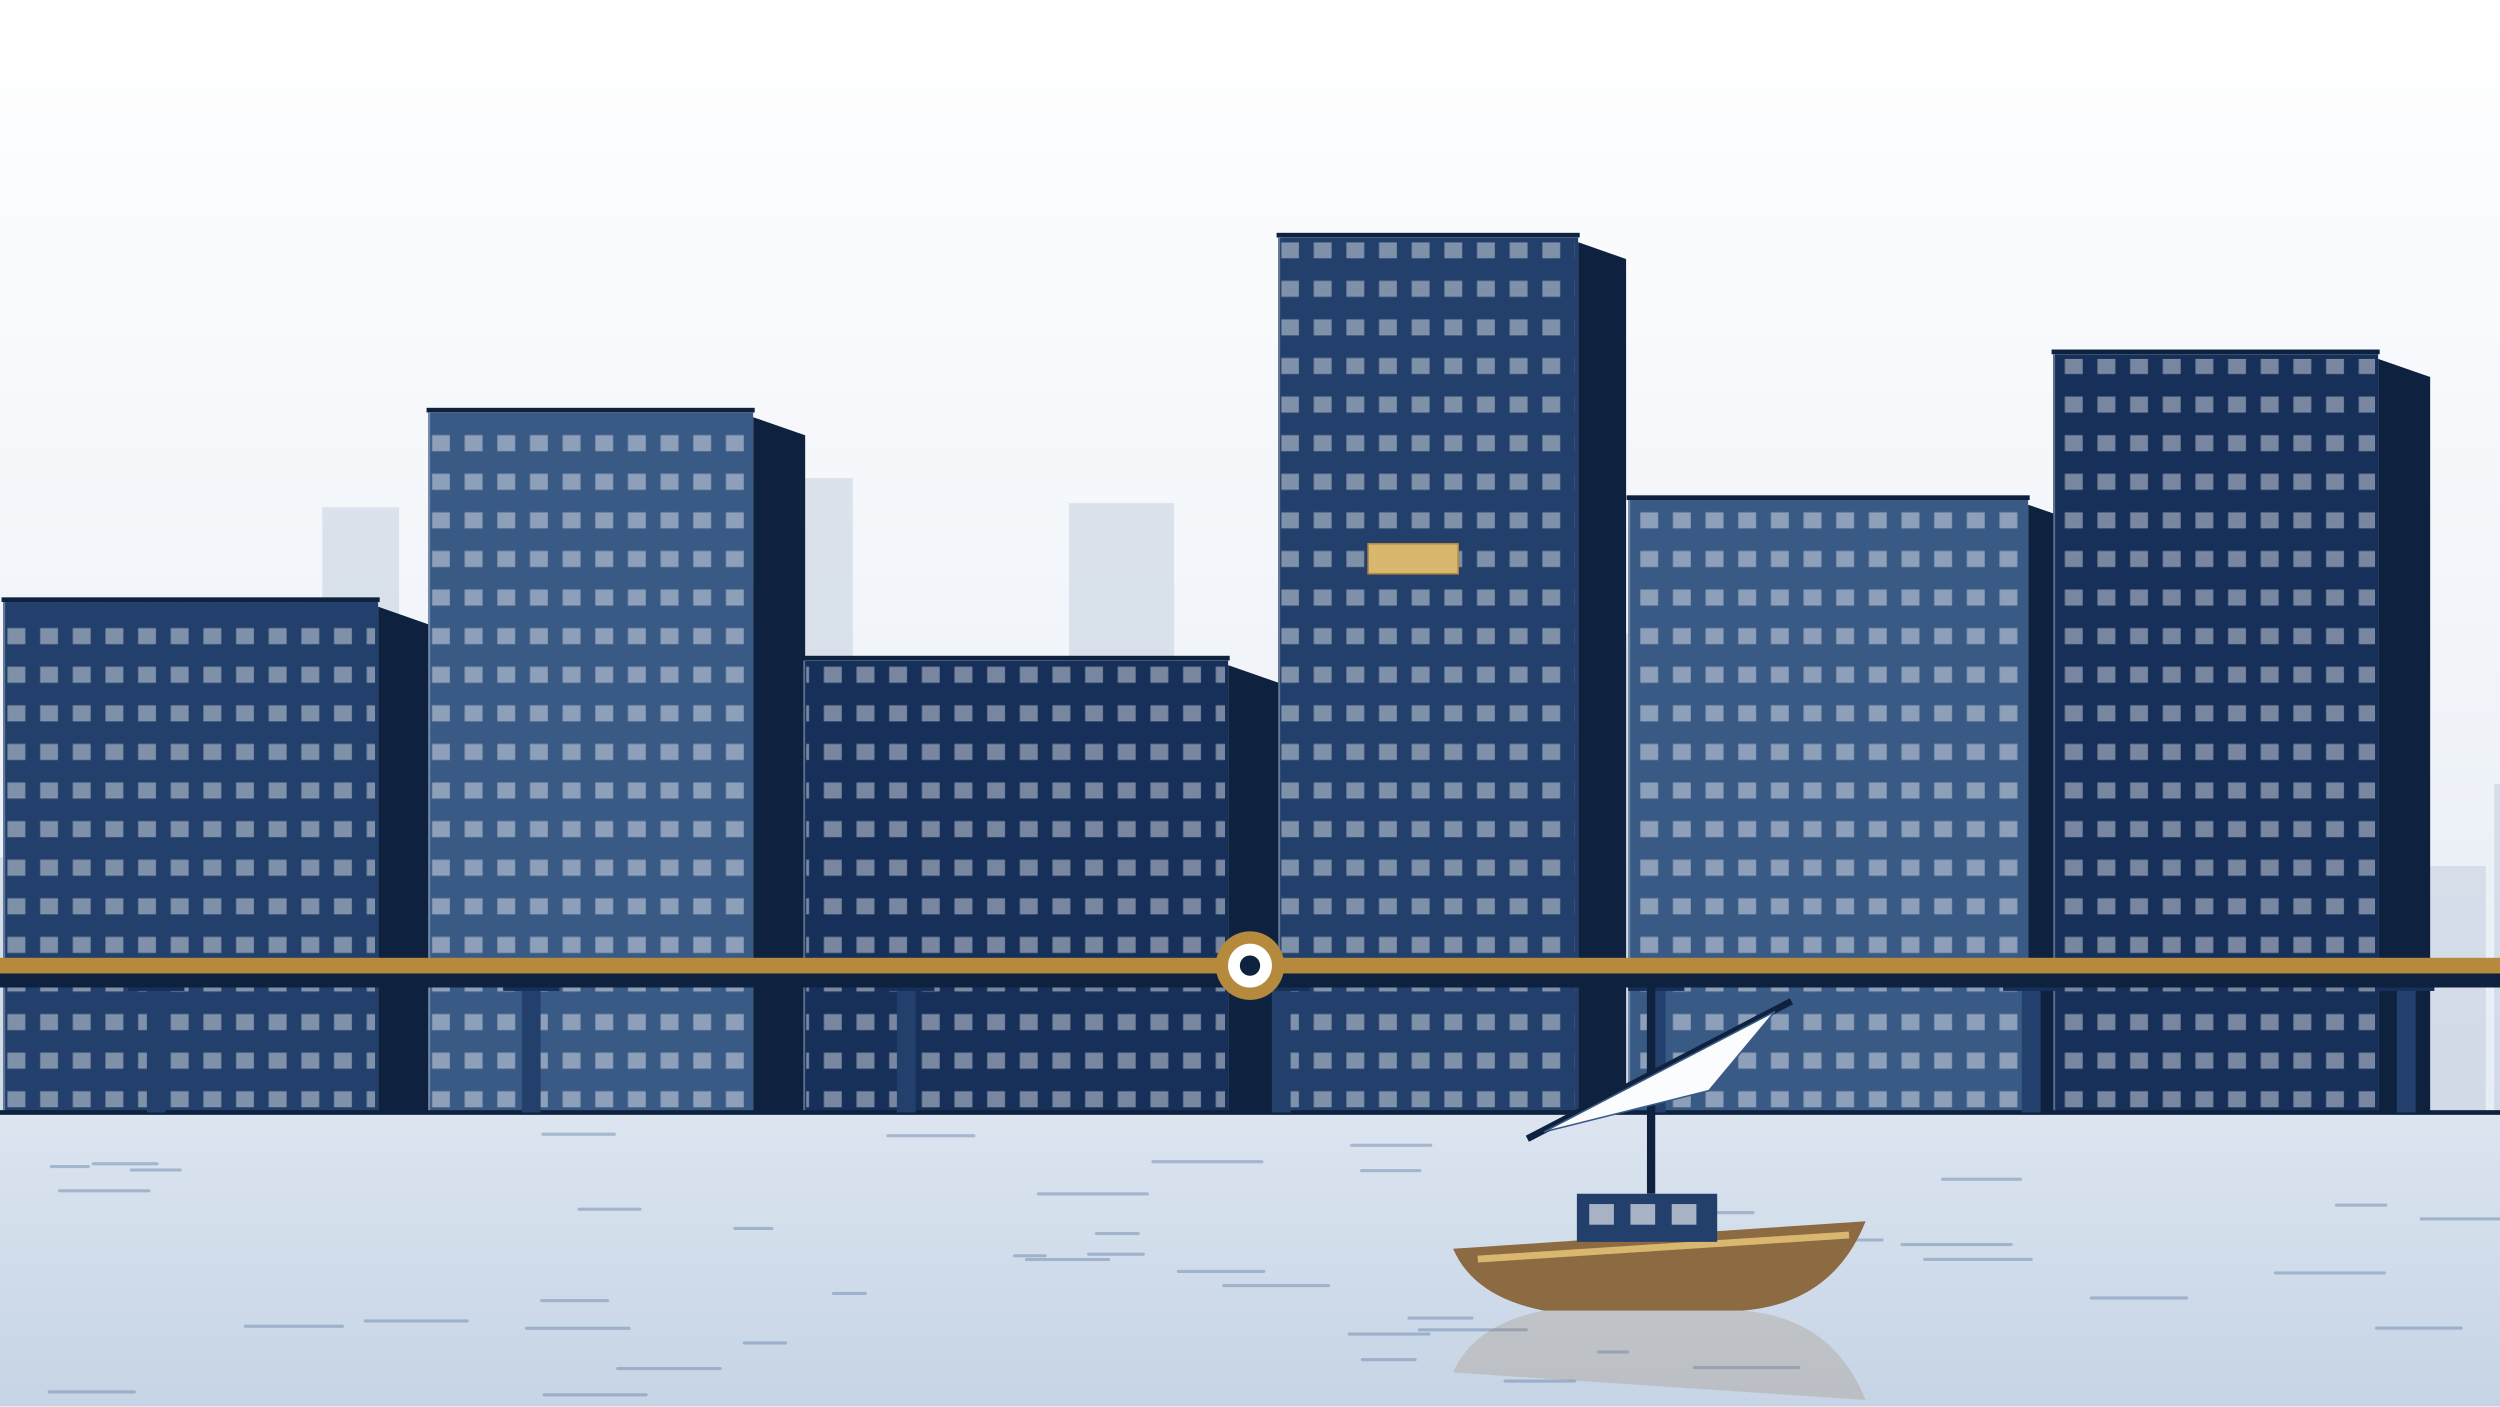
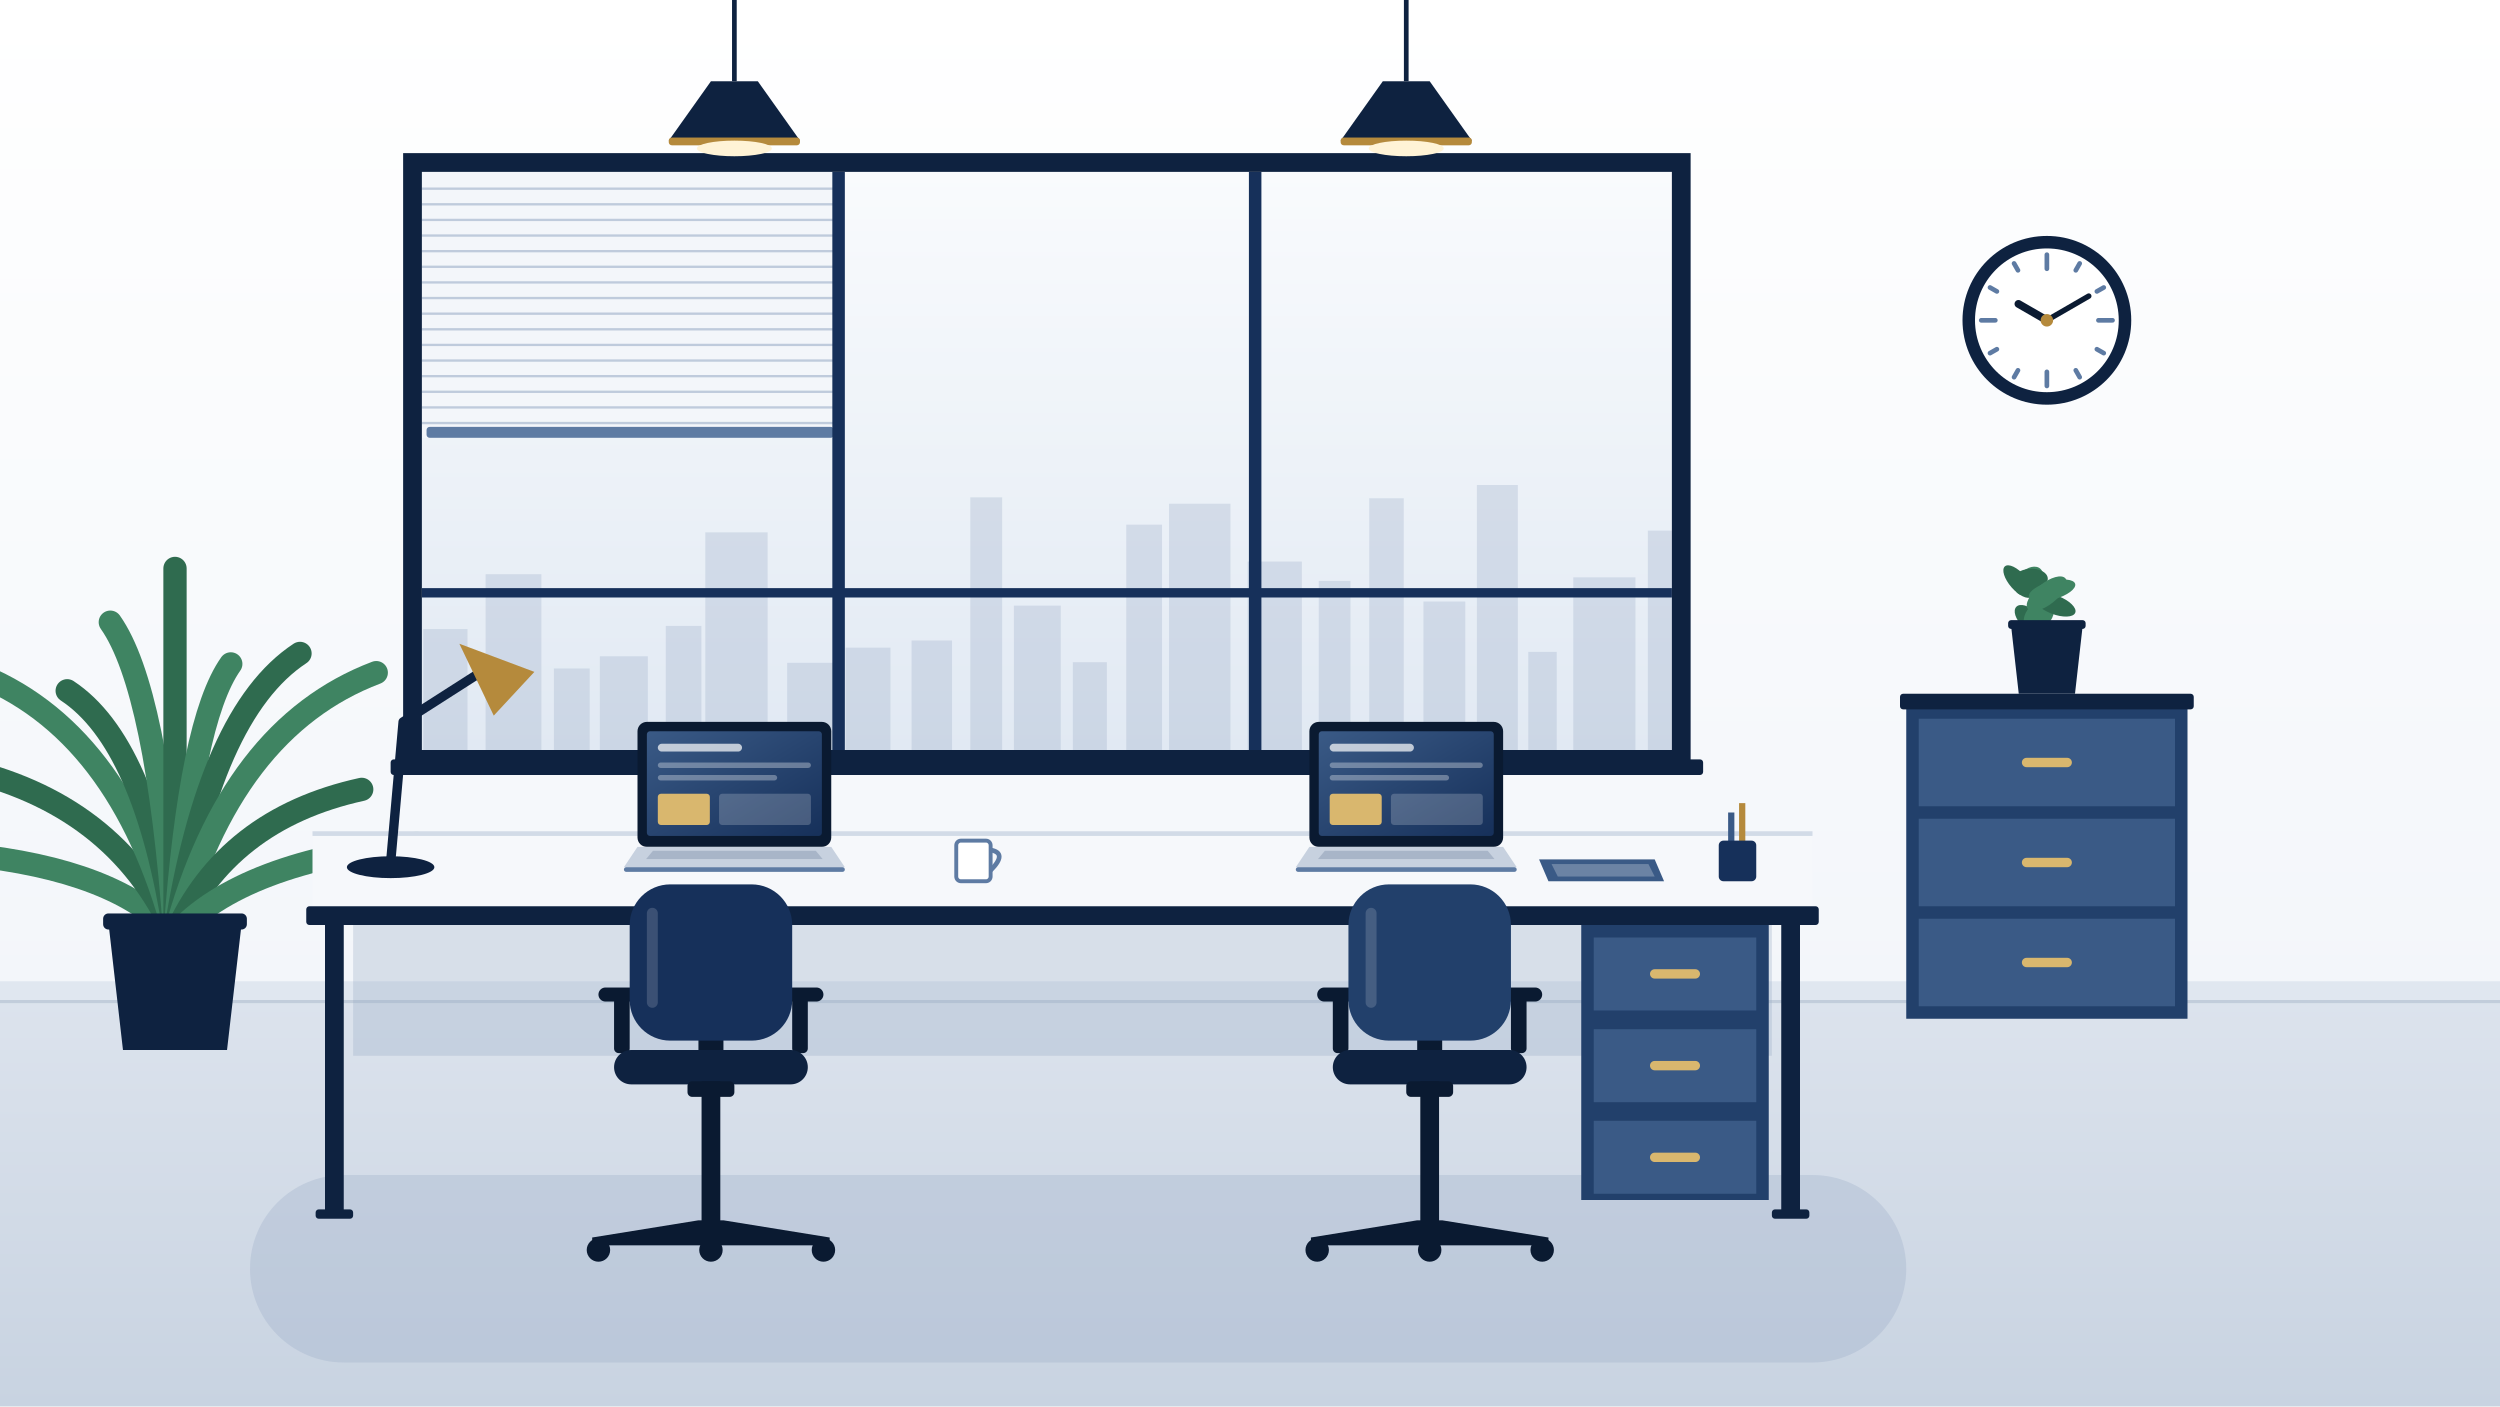
<svg xmlns="http://www.w3.org/2000/svg" viewBox="0 0 1600 900">
  <defs>
-     <linearGradient id="sky" x1="0" y1="0" x2="0" y2="1">
+     <linearGradient id="wall" x1="0" y1="0" x2="0" y2="1">
      <stop offset="0" stop-color="#FFFFFF" />
-       <stop offset="1" stop-color="#E7EDF5" />
+       <stop offset="1" stop-color="#F3F6FA" />
    </linearGradient>
-     <linearGradient id="water" x1="0" y1="0" x2="0" y2="1">
-       <stop offset="0" stop-color="#DCE5F0" />
-       <stop offset="1" stop-color="#C6D4E5" />
+     <linearGradient id="floor" x1="0" y1="0" x2="0" y2="1">
+       <stop offset="0" stop-color="#DCE3ED" />
+       <stop offset="1" stop-color="#C8D3E1" />
    </linearGradient>
-     <pattern id="glass" width="13.3" height="17.1" patternUnits="userSpaceOnUse">
-       <path d="M0 16.6H13.3" stroke="#fff" stroke-opacity=".22" stroke-width="1.5" />
-       <path d="M12.8 0V17.1" stroke="#fff" stroke-opacity=".09" stroke-width="1.3" />
-     </pattern>
-     <pattern id="punch" width="20.9" height="24.7" patternUnits="userSpaceOnUse">
-       <rect x="4.8" y="6.8" width="11.4" height="10.3" fill="#fff" fill-opacity=".42" />
-     </pattern>
+     <linearGradient id="glass" x1="0" y1="0" x2="0" y2="1">
+       <stop offset="0" stop-color="#F9FBFD" />
+       <stop offset="1" stop-color="#E1E9F3" />
+     </linearGradient>
+     <linearGradient id="disp" x1="0" y1="0" x2="1" y2="1">
+       <stop offset="0" stop-color="#3A5A86" />
+       <stop offset="1" stop-color="#16305A" />
+     </linearGradient>
+     <clipPath id="win1">
+       <rect x="270" y="110" width="800" height="370" />
+     </clipPath>
  </defs>
-   <rect width="1600" height="712" fill="url(#sky)" />
-   <path d="M0,712V548.6h43.5V712ZM48,712V515.1h31.2V712ZM91.4,712V532.5h51.3V712ZM146.6,712V472.2h46.6V712ZM206.3,712V324.6h49.1V712ZM268.8,712V483.8h49.4V712ZM322.2,712V326.7h54.5V712ZM385.4,712V400.6h35V712ZM429,712V373.4h39V712ZM482,712V306h63.8V712ZM558.6,712V438.7h66.4V712ZM629.7,712V482.3h50.1V712ZM684.2,712V322h67.2V712ZM762.7,712V441h61.4V712ZM836.5,712V434.9h54.3V712ZM903.4,712V390.5h51.8V712ZM961.2,712V470.4h50.6V712ZM1014.9,712V405.3h61.6V712ZM1080.4,712V381h61.8V712ZM1144.5,712V319.2h58.5V712ZM1207.8,712V339.2h58V712ZM1268.2,712V428.9h66.2V712ZM1345.5,712V373.3h54.8V712ZM1410.8,712V438.3h68.5V712ZM1482.2,712V399.6h53.1V712ZM1545.2,712V554.3h45.7V712ZM1596.3,712V501.7h36.4V712Z" fill="#93A7C3" fill-opacity="0.26" />
-   <path d="M242,388.3 L280.4,401.8 L280.4,712 L242,712 Z" fill="#0E2240" />
-   <rect x="2" y="385.3" width="240" height="326.7" fill="#22406B" />
-   <rect x="1" y="382.3" width="242" height="3" fill="#0E2240" />
-   <rect x="4" y="388.3" width="236" height="320.7" fill="url(#punch)" />
-   <path d="M2.7,385.3V712" stroke="#fff" stroke-opacity=".3" stroke-width="1.2" />
-   <path d="M482,267 L515.3,278.6 L515.3,712 L482,712 Z" fill="#0E2240" />
-   <rect x="274" y="264" width="208" height="448" fill="#3A5A86" />
-   <rect x="273" y="261" width="210" height="3" fill="#0E2240" />
-   <rect x="276" y="267" width="204" height="442" fill="url(#punch)" />
-   <path d="M274.7,264V712" stroke="#fff" stroke-opacity=".3" stroke-width="1.2" />
-   <path d="M786,425.7 L829.5,440.9 L829.5,712 L786,712 Z" fill="#0E2240" />
-   <rect x="514" y="422.7" width="272" height="289.3" fill="#16305A" />
-   <rect x="513" y="419.7" width="274" height="3" fill="#0E2240" />
-   <rect x="516" y="425.7" width="268" height="283.3" fill="url(#punch)" />
-   <path d="M514.7,422.7V712" stroke="#fff" stroke-opacity=".3" stroke-width="1.2" />
-   <path d="M1010,155 L1040.7,165.8 L1040.7,712 L1010,712 Z" fill="#0E2240" />
-   <rect x="818" y="152" width="192" height="560" fill="#22406B" />
-   <rect x="817" y="149" width="194" height="3" fill="#0E2240" />
-   <rect x="820" y="155" width="188" height="554" fill="url(#punch)" />
-   <path d="M818.7,152V712" stroke="#fff" stroke-opacity=".3" stroke-width="1.2" />
-   <rect x="875.6" y="348" width="57.6" height="19.2" fill="#D9B76E" stroke="#B58A3C" stroke-width="1" />
-   <path d="M1298,323 L1339,337.3 L1339,712 L1298,712 Z" fill="#0E2240" />
-   <rect x="1042" y="320" width="256" height="392" fill="#3A5A86" />
-   <rect x="1041" y="317" width="258" height="3" fill="#0E2240" />
-   <rect x="1044" y="323" width="252" height="386" fill="url(#punch)" />
-   <path d="M1042.7,320V712" stroke="#fff" stroke-opacity=".3" stroke-width="1.2" />
-   <path d="M1522,229.7 L1555.3,241.3 L1555.3,712 L1522,712 Z" fill="#0E2240" />
-   <rect x="1314" y="226.7" width="208" height="485.3" fill="#16305A" />
-   <rect x="1313" y="223.7" width="210" height="3" fill="#0E2240" />
-   <rect x="1316" y="229.7" width="204" height="479.3" fill="url(#punch)" />
-   <path d="M1314.7,226.7V712" stroke="#fff" stroke-opacity=".3" stroke-width="1.2" />
-   <rect x="0" y="712" width="1600" height="188" fill="#E7EDF5" />
-   <rect x="0" y="712" width="1600" height="188" fill="url(#water)" />
-   <path d="M1520.9,850h54.3M348.3,892.7h65.2M701.7,789.5h26.8M1549.6,780.1h63.9M737.8,743.5h69.8M901.7,843.6h40.4M696.7,802.7h35M1049.9,780.4h39.7M1023,865.3h18.5M157,848.8h62.2M871.9,870.2h33.8M1062.6,776.1h59.4M1084.4,875.2h66.7M908.3,851.1h68.6M1159.1,793.6h45.5M1495.3,771.3h31.6M84,748.8h31.4M395.3,875.9h65.6M1231.8,806h68.2M59.6,744.8h40.9M865,733h50.7M38,762.1h57.3M656.9,806.1h52.5M32.8,746.6h23.7M871.4,749.2h37.4M783.2,822.8h67.1M347.4,725.9h45.8M754.1,813.7h54.8M664.5,764.1h69.8M1217.3,796.5h69.9M863.5,853.8h51M346.6,832.4h42.3M31.4,890.8h54.6M233.8,845.4h65.2M963.2,883.9h44.5M1243.2,754.7h49.9M1038.7,768.1h55.5M370.5,773.9h39.1M568.3,726.9h55M1338.4,830.7h61M476.3,859.5h26.5M1456.2,814.7h69.8M533.4,827.8h20.4M336.8,850.1h65.8M649.2,803.7h19.7M470.3,786.2h23.7" stroke="#5E7BA3" stroke-opacity="0.42" stroke-width="2" stroke-linecap="round" />
-   <path d="M0,712H1600" stroke="#0E2240" stroke-width="3" />
-   <path d="M100,630V712M340,630V712M580,630V712M820,630V712M1060,630V712M1300,630V712M1540,630V712" stroke="#22406B" stroke-width="12" />
-   <path d="M82,630h36M322,630h36M562,630h36M802,630h36M1042,630h36M1282,630h36M1522,630h36" stroke="#16305A" stroke-width="8.4" />
-   <rect x="-20" y="620" width="1640" height="12" fill="#0E2240" />
-   <path class="line-path" d="M-20,618H1620" stroke="#B58A3C" stroke-width="10" stroke-linecap="round" fill="none" />
-   <g class="stop s1">
-     <circle cx="800" cy="618" r="18" fill="#fff" stroke="#B58A3C" stroke-width="7.9" />
-     <circle cx="800" cy="618" r="6.5" fill="#0E2240" />
+   <rect x="0" y="0" width="1600" height="640" fill="url(#wall)" />
+   <rect x="0" y="640" width="1600" height="260" fill="url(#floor)" />
+   <rect x="0" y="628" width="1600" height="12" fill="#E0E7F0" />
+   <rect x="0" y="640" width="1600" height="2" fill="#C2CDDB" />
+   <rect x="270" y="110" width="800" height="370" fill="url(#glass)" />
+   <g clip-path="url(#win1)">
+     <path d="M240,480V346.5h21.3V480ZM270.9,480V402.6h28.3V480ZM310.8,480V367.5h35.7V480ZM354.5,480V427.8h22.9V480ZM383.9,480V420h30.7V480ZM426.1,480V400.6h22.8V480ZM451.4,480V340.7h39.9V480ZM503.8,480V424.2h31.4V480ZM541.2,480V414.5h28.7V480ZM583.4,480V409.9h25.9V480ZM621,480V318.3h20.4V480ZM648.9,480V387.6h30V480ZM686.6,480V423.8h21.8V480ZM720.8,480V335.8h22.9V480ZM748.2,480V322.4h39.3V480ZM798.5,480V359.4h34.7V480ZM844,480V371.8h20.3V480ZM876.3,480V318.9h22.1V480ZM911,480V385h26.8V480ZM945.2,480V310.4h26.2V480ZM978.1,480V417.2h18.2V480ZM1006.9,480V369.5h39.8V480ZM1054.6,480V339.6h29.9V480ZM1089.2,480V362.3h31.2V480Z" fill="#93A7C3" fill-opacity="0.28" />
  </g>
-   <path d="M930,799.2 L1194,781.6 Q1172.9,834.4 1114.8,838.8 L988.1,838.8 Q943.2,830 930,799.2 Z" fill="#8C6A42" opacity=".2" transform="translate(0,1677.6) scale(1,-1)" />
-   <path d="M930,799.2 L1194,781.6 Q1172.9,834.4 1114.8,838.8 L988.1,838.8 Q943.2,830 930,799.2 Z" fill="#8C6A42" />
-   <path d="M945.8,805.8 L1183.4,790.4" stroke="#D9B76E" stroke-width="4.4" />
-   <rect x="1009.2" y="764" width="89.8" height="30.8" fill="#22406B" />
-   <rect x="1017.1" y="770.6" width="15.8" height="13.2" fill="#fff" fill-opacity=".6" />
-   <rect x="1043.5" y="770.6" width="15.8" height="13.2" fill="#fff" fill-opacity=".6" />
-   <rect x="1069.9" y="770.6" width="15.8" height="13.2" fill="#fff" fill-opacity=".6" />
-   <path d="M1056.7,764V627.6" stroke="#0E2240" stroke-width="5.3" />
-   <path d="M977.5,728.8 L1146.5,640.8" stroke="#0E2240" stroke-width="4.4" />
-   <path d="M988.1,724.4 L1135.9,647.4 L1093.7,698 Z" fill="#FBFCFE" stroke="#3A5A86" stroke-width="1" />
+   <rect x="270" y="110" width="266.7" height="170.2" fill="#F3F6FA" />
+   <rect x="270" y="120" width="266.7" height="1.5" fill="#93A7C3" fill-opacity=".55" />
+   <rect x="270" y="130" width="266.7" height="1.5" fill="#93A7C3" fill-opacity=".55" />
+   <rect x="270" y="140" width="266.7" height="1.5" fill="#93A7C3" fill-opacity=".55" />
+   <rect x="270" y="150" width="266.7" height="1.5" fill="#93A7C3" fill-opacity=".55" />
+   <rect x="270" y="160" width="266.7" height="1.5" fill="#93A7C3" fill-opacity=".55" />
+   <rect x="270" y="170" width="266.7" height="1.5" fill="#93A7C3" fill-opacity=".55" />
+   <rect x="270" y="180" width="266.7" height="1.5" fill="#93A7C3" fill-opacity=".55" />
+   <rect x="270" y="190" width="266.7" height="1.5" fill="#93A7C3" fill-opacity=".55" />
+   <rect x="270" y="200" width="266.7" height="1.5" fill="#93A7C3" fill-opacity=".55" />
+   <rect x="270" y="210" width="266.7" height="1.5" fill="#93A7C3" fill-opacity=".55" />
+   <rect x="270" y="220" width="266.7" height="1.5" fill="#93A7C3" fill-opacity=".55" />
+   <rect x="270" y="230" width="266.7" height="1.5" fill="#93A7C3" fill-opacity=".55" />
+   <rect x="270" y="240" width="266.7" height="1.5" fill="#93A7C3" fill-opacity=".55" />
+   <rect x="270" y="250" width="266.7" height="1.5" fill="#93A7C3" fill-opacity=".55" />
+   <rect x="270" y="260" width="266.7" height="1.5" fill="#93A7C3" fill-opacity=".55" />
+   <rect x="270" y="270" width="266.7" height="1.5" fill="#93A7C3" fill-opacity=".55" />
+   <rect x="273" y="273.2" width="260.7" height="7" rx="2" fill="#5E7BA3" />
+   <rect x="270" y="376.4" width="800" height="6" fill="#16305A" />
+   <rect x="532.7" y="110" width="8" height="370" fill="#16305A" />
+   <rect x="799.3" y="110" width="8" height="370" fill="#16305A" />
+   <rect x="264" y="104" width="812" height="382" fill="none" stroke="#0E2240" stroke-width="12" />
+   <rect x="250" y="486" width="840" height="10" rx="2" fill="#0E2240" />
+   <circle cx="1310" cy="205" r="50" fill="#FFFFFF" stroke="#0E2240" stroke-width="8" />
+   <path d="M1343,205L1352,205" stroke="#5E7BA3" stroke-width="3" stroke-linecap="round" />
+   <path d="M1342,223.5L1346.4,226" stroke="#5E7BA3" stroke-width="3" stroke-linecap="round" />
+   <path d="M1328.5,237L1331,241.4" stroke="#5E7BA3" stroke-width="3" stroke-linecap="round" />
+   <path d="M1310,238L1310,247" stroke="#5E7BA3" stroke-width="3" stroke-linecap="round" />
+   <path d="M1291.5,237L1289,241.4" stroke="#5E7BA3" stroke-width="3" stroke-linecap="round" />
+   <path d="M1278,223.5L1273.6,226" stroke="#5E7BA3" stroke-width="3" stroke-linecap="round" />
+   <path d="M1277,205L1268,205" stroke="#5E7BA3" stroke-width="3" stroke-linecap="round" />
+   <path d="M1278,186.5L1273.6,184" stroke="#5E7BA3" stroke-width="3" stroke-linecap="round" />
+   <path d="M1291.5,173L1289,168.6" stroke="#5E7BA3" stroke-width="3" stroke-linecap="round" />
+   <path d="M1310,172L1310,163" stroke="#5E7BA3" stroke-width="3" stroke-linecap="round" />
+   <path d="M1328.5,173L1331,168.6" stroke="#5E7BA3" stroke-width="3" stroke-linecap="round" />
+   <path d="M1342,186.5L1346.4,184" stroke="#5E7BA3" stroke-width="3" stroke-linecap="round" />
+   <path d="M1310,205L1291.8,194.5" stroke="#0A1A31" stroke-width="5" stroke-linecap="round" />
+   <path d="M1310,205L1336.8,189.5" stroke="#0A1A31" stroke-width="3.5" stroke-linecap="round" />
+   <circle cx="1310" cy="205" r="4" fill="#B58A3C" />
+   <rect x="1220" y="452" width="180" height="200" fill="#22406B" />
+   <rect x="1228" y="460" width="164" height="56" fill="#3A5A86" />
+   <rect x="1294" y="485" width="32" height="6" rx="3" fill="#D9B76E" />
+   <rect x="1228" y="524" width="164" height="56" fill="#3A5A86" />
+   <rect x="1294" y="549" width="32" height="6" rx="3" fill="#D9B76E" />
+   <rect x="1228" y="588" width="164" height="56" fill="#3A5A86" />
+   <rect x="1294" y="613" width="32" height="6" rx="3" fill="#D9B76E" />
+   <rect x="1216" y="444" width="188" height="10" rx="2" fill="#0E2240" />
+   <ellipse cx="1298.5" cy="371.8" rx="10.7" ry="7.1" transform="rotate(-46 1298.5 371.8)" fill="#3F8462" />
+   <ellipse cx="1299.4" cy="370.9" rx="11.2" ry="6.9" transform="rotate(-4 1299.4 370.9)" fill="#2F6B4F" />
+   <ellipse cx="1308" cy="384" rx="11.1" ry="7.5" transform="rotate(-45 1308 384)" fill="#3F8462" />
+   <ellipse cx="1298.8" cy="396.4" rx="11.6" ry="6.2" transform="rotate(44 1298.8 396.4)" fill="#2F6B4F" />
+   <ellipse cx="1304.9" cy="393.9" rx="11.5" ry="8" transform="rotate(-48 1304.9 393.9)" fill="#3F8462" />
+   <ellipse cx="1315.1" cy="387.1" rx="14" ry="6" transform="rotate(21 1315.1 387.1)" fill="#2F6B4F" />
+   <ellipse cx="1309.9" cy="380" rx="15.5" ry="6.8" transform="rotate(-39 1309.9 380)" fill="#3F8462" />
+   <ellipse cx="1291.6" cy="372.2" rx="12.9" ry="5.6" transform="rotate(49 1291.6 372.2)" fill="#2F6B4F" />
+   <ellipse cx="1313.3" cy="377.9" rx="15.4" ry="5.8" transform="rotate(-16 1313.3 377.9)" fill="#3F8462" />
+   <polygon points="1287.1,400.6 1332.9,400.6 1328,444 1292,444" fill="#0E2240" />
+   <rect x="1285.2" y="396.9" width="49.6" height="5.6" rx="1.9" fill="#0E2240" />
+   <path d="M112,598.4 Q75.3,556.7 -21.3,546.9" stroke="#3F8462" stroke-width="14.9" fill="none" stroke-linecap="round" />
+   <path d="M112,598.4 Q73.9,513.5 -26.6,491.5" stroke="#2F6B4F" stroke-width="14.9" fill="none" stroke-linecap="round" />
+   <path d="M112,598.4 Q76.6,465.9 -16.8,430.5" stroke="#3F8462" stroke-width="14.9" fill="none" stroke-linecap="round" />
+   <path d="M112,598.4 Q93,475 43,442.1" stroke="#2F6B4F" stroke-width="14.9" fill="none" stroke-linecap="round" />
+   <path d="M112,598.4 Q100.6,440.7 70.6,398.2" stroke="#3F8462" stroke-width="14.9" fill="none" stroke-linecap="round" />
+   <path d="M112,598.4 Q112,413.9 112,363.8" stroke="#2F6B4F" stroke-width="14.9" fill="none" stroke-linecap="round" />
+   <path d="M112,598.4 Q121.8,461.5 147.7,424.9" stroke="#3F8462" stroke-width="14.9" fill="none" stroke-linecap="round" />
+   <path d="M112,598.4 Q134,456.3 192,418.2" stroke="#2F6B4F" stroke-width="14.9" fill="none" stroke-linecap="round" />
+   <path d="M112,598.4 Q147.4,465.9 240.8,430.5" stroke="#3F8462" stroke-width="14.9" fill="none" stroke-linecap="round" />
+   <path d="M112,598.4 Q144.9,524.2 231.5,505.2" stroke="#2F6B4F" stroke-width="14.9" fill="none" stroke-linecap="round" />
+   <path d="M112,598.4 Q154.5,551.1 266.6,539.7" stroke="#3F8462" stroke-width="14.9" fill="none" stroke-linecap="round" />
+   <polygon points="69.5,591.5 154.6,591.5 145.3,672 78.7,672" fill="#0E2240" />
+   <rect x="66" y="584.6" width="92" height="10.3" rx="3.4" fill="#0E2240" />
+   <rect x="468.5" y="0" width="3" height="52" fill="#0E2240" />
+   <polygon points="455,52 485,52 512,90 428,90" fill="#0E2240" />
+   <rect x="428" y="88" width="84" height="5" rx="2" fill="#B58A3C" />
+   <ellipse cx="470" cy="95" rx="24" ry="5" fill="#FFF3D6" />
+   <rect x="898.5" y="0" width="3" height="52" fill="#0E2240" />
+   <polygon points="885,52 915,52 942,90 858,90" fill="#0E2240" />
+   <rect x="858" y="88" width="84" height="5" rx="2" fill="#B58A3C" />
+   <ellipse cx="900" cy="95" rx="24" ry="5" fill="#FFF3D6" />
+   <rect x="160" y="752" width="1060" height="120" rx="60" fill="#93A7C3" fill-opacity=".28" />
+   <rect x="200" y="532" width="960" height="48" fill="#F6F8FB" />
+   <rect x="200" y="532" width="960" height="3" fill="#D2DBE7" />
+   <rect x="196" y="580" width="968" height="12" rx="2" fill="#0E2240" />
+   <rect x="226" y="592" width="908" height="83.7" fill="#93A7C3" fill-opacity=".3" />
+   <rect x="208" y="592" width="12" height="186" fill="#0E2240" />
+   <rect x="202" y="774" width="24" height="6" rx="2" fill="#0E2240" />
+   <rect x="1140" y="592" width="12" height="186" fill="#0E2240" />
+   <rect x="1134" y="774" width="24" height="6" rx="2" fill="#0E2240" />
+   <rect x="1012" y="592" width="120" height="176" fill="#22406B" />
+   <rect x="1020" y="600" width="104" height="46.7" fill="#3A5A86" />
+   <rect x="1056" y="620.3" width="32" height="6" rx="3" fill="#D9B76E" />
+   <rect x="1020" y="658.7" width="104" height="46.7" fill="#3A5A86" />
+   <rect x="1056" y="679" width="32" height="6" rx="3" fill="#D9B76E" />
+   <rect x="1020" y="717.3" width="104" height="46.7" fill="#3A5A86" />
+   <rect x="1056" y="737.7" width="32" height="6" rx="3" fill="#D9B76E" />
+   <ellipse cx="250" cy="555" rx="28" ry="7" fill="#0E2240" />
+   <path d="M250,552 L258,462 L308,430" stroke="#0E2240" stroke-width="6" fill="none" stroke-linejoin="round" />
+   <polygon points="294,412 342,430 316,458" fill="#B58A3C" />
+   <rect x="408" y="462" width="124" height="80" rx="6" fill="#0A1A31" />
+   <g>
+     <rect x="414" y="468" width="112" height="67" rx="2" fill="url(#disp)" />
+     <rect x="421" y="476" width="53.9" height="5" rx="2.5" fill="#FFFFFF" fill-opacity=".7" />
+     <rect x="421" y="488" width="98" height="3.5" rx="1.8" fill="#FFFFFF" fill-opacity=".32" />
+     <rect x="421" y="496" width="76.4" height="3.5" rx="1.8" fill="#FFFFFF" fill-opacity=".32" />
+     <rect x="421" y="508" width="33.3" height="20" rx="2" fill="#D9B76E" />
+     <rect x="460.2" y="508" width="58.8" height="20" rx="2" fill="#FFFFFF" fill-opacity=".2" />
+   </g>
+   <polygon points="408,542 532,542 540.7,555 399.3,555" fill="#C7D1DF" />
+   <polygon points="417.9,544.5 522.1,544.5 526.5,549.8 413.5,549.8" fill="#A8B5C8" />
+   <rect x="399.3" y="555" width="141.4" height="3" rx="1.5" fill="#5E7BA3" />
+   <rect x="838" y="462" width="124" height="80" rx="6" fill="#0A1A31" />
+   <g>
+     <rect x="844" y="468" width="112" height="67" rx="2" fill="url(#disp)" />
+     <rect x="851" y="476" width="53.9" height="5" rx="2.5" fill="#FFFFFF" fill-opacity=".7" />
+     <rect x="851" y="488" width="98" height="3.5" rx="1.8" fill="#FFFFFF" fill-opacity=".32" />
+     <rect x="851" y="496" width="76.4" height="3.5" rx="1.8" fill="#FFFFFF" fill-opacity=".32" />
+     <rect x="851" y="508" width="33.3" height="20" rx="2" fill="#D9B76E" />
+     <rect x="890.2" y="508" width="58.8" height="20" rx="2" fill="#FFFFFF" fill-opacity=".2" />
+   </g>
+   <polygon points="838,542 962,542 970.7,555 829.3,555" fill="#C7D1DF" />
+   <polygon points="847.9,544.5 952.1,544.5 956.5,549.8 843.5,549.8" fill="#A8B5C8" />
+   <rect x="829.3" y="555" width="141.4" height="3" rx="1.5" fill="#5E7BA3" />
+   <rect x="612" y="538" width="22" height="26" rx="3" fill="#FFFFFF" stroke="#5E7BA3" stroke-width="2.5" />
+   <path d="M634,544 q11,2 0,13" stroke="#5E7BA3" stroke-width="3" fill="none" />
+   <polygon points="985,550 1059,550 1065,564 991,564" fill="#3A5A86" />
+   <polygon points="993,553 1055,553 1059,561 997,561" fill="#FFFFFF" fill-opacity=".25" />
+   <rect x="1106" y="520" width="4" height="22" fill="#3A5A86" />
+   <rect x="1113" y="514" width="4" height="28" fill="#B58A3C" />
+   <rect x="1100" y="538" width="24" height="26" rx="3" fill="#16305A" />
+   <rect x="393" y="638" width="10" height="36" rx="3" fill="#0A1A31" />
+   <rect x="383" y="632" width="30" height="9" rx="4.5" fill="#0A1A31" />
+   <rect x="507" y="638" width="10" height="36" rx="3" fill="#0A1A31" />
+   <rect x="497" y="632" width="30" height="9" rx="4.5" fill="#0A1A31" />
+   <rect x="447" y="658" width="16" height="20" fill="#0A1A31" />
+   <rect x="403" y="566" width="104" height="100" rx="26" fill="#16305A" />
+   <rect x="414" y="581" width="7" height="64" rx="3.5" fill="#FFFFFF" fill-opacity=".16" />
+   <rect x="393" y="672" width="124" height="22" rx="11" fill="#0E2240" />
+   <rect x="449" y="692" width="12" height="92" fill="#0A1A31" />
+   <rect x="440" y="692" width="30" height="10" rx="3" fill="#0A1A31" />
+   <polygon points="379,792 447,781 463,781 531,792 531,797 379,797" fill="#0A1A31" />
+   <circle cx="383" cy="800" r="7.5" fill="#0A1A31" />
+   <circle cx="455" cy="800" r="7.5" fill="#0A1A31" />
+   <circle cx="527" cy="800" r="7.5" fill="#0A1A31" />
+   <rect x="853" y="638" width="10" height="36" rx="3" fill="#0A1A31" />
+   <rect x="843" y="632" width="30" height="9" rx="4.5" fill="#0A1A31" />
+   <rect x="967" y="638" width="10" height="36" rx="3" fill="#0A1A31" />
+   <rect x="957" y="632" width="30" height="9" rx="4.5" fill="#0A1A31" />
+   <rect x="907" y="658" width="16" height="20" fill="#0A1A31" />
+   <rect x="863" y="566" width="104" height="100" rx="26" fill="#22406B" />
+   <rect x="874" y="581" width="7" height="64" rx="3.5" fill="#FFFFFF" fill-opacity=".16" />
+   <rect x="853" y="672" width="124" height="22" rx="11" fill="#0E2240" />
+   <rect x="909" y="692" width="12" height="92" fill="#0A1A31" />
+   <rect x="900" y="692" width="30" height="10" rx="3" fill="#0A1A31" />
+   <polygon points="839,792 907,781 923,781 991,792 991,797 839,797" fill="#0A1A31" />
+   <circle cx="843" cy="800" r="7.5" fill="#0A1A31" />
+   <circle cx="915" cy="800" r="7.5" fill="#0A1A31" />
+   <circle cx="987" cy="800" r="7.5" fill="#0A1A31" />
</svg>
